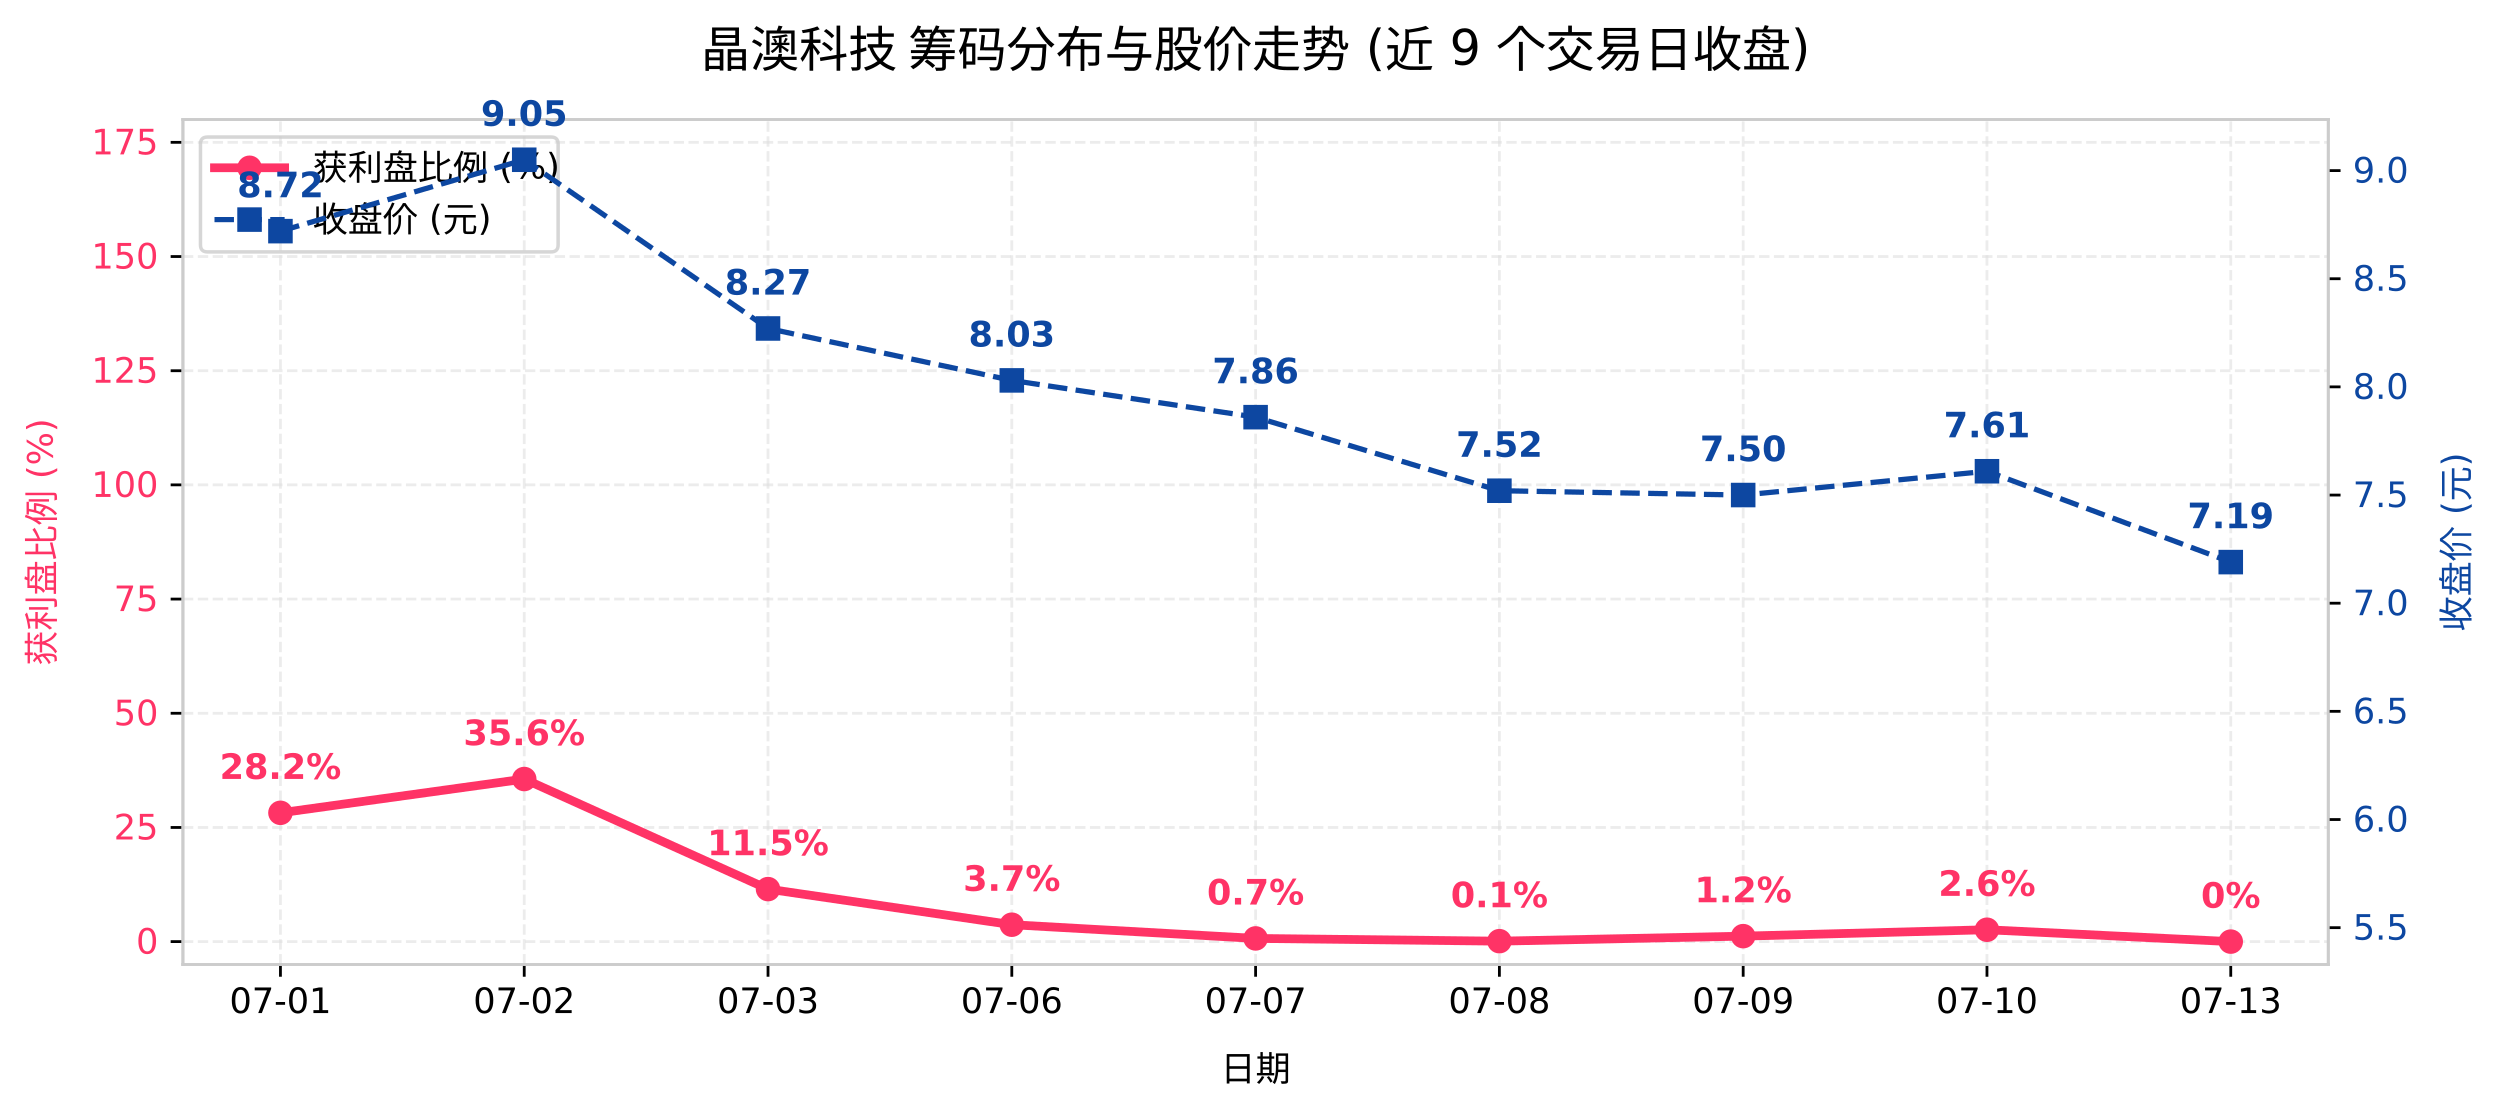
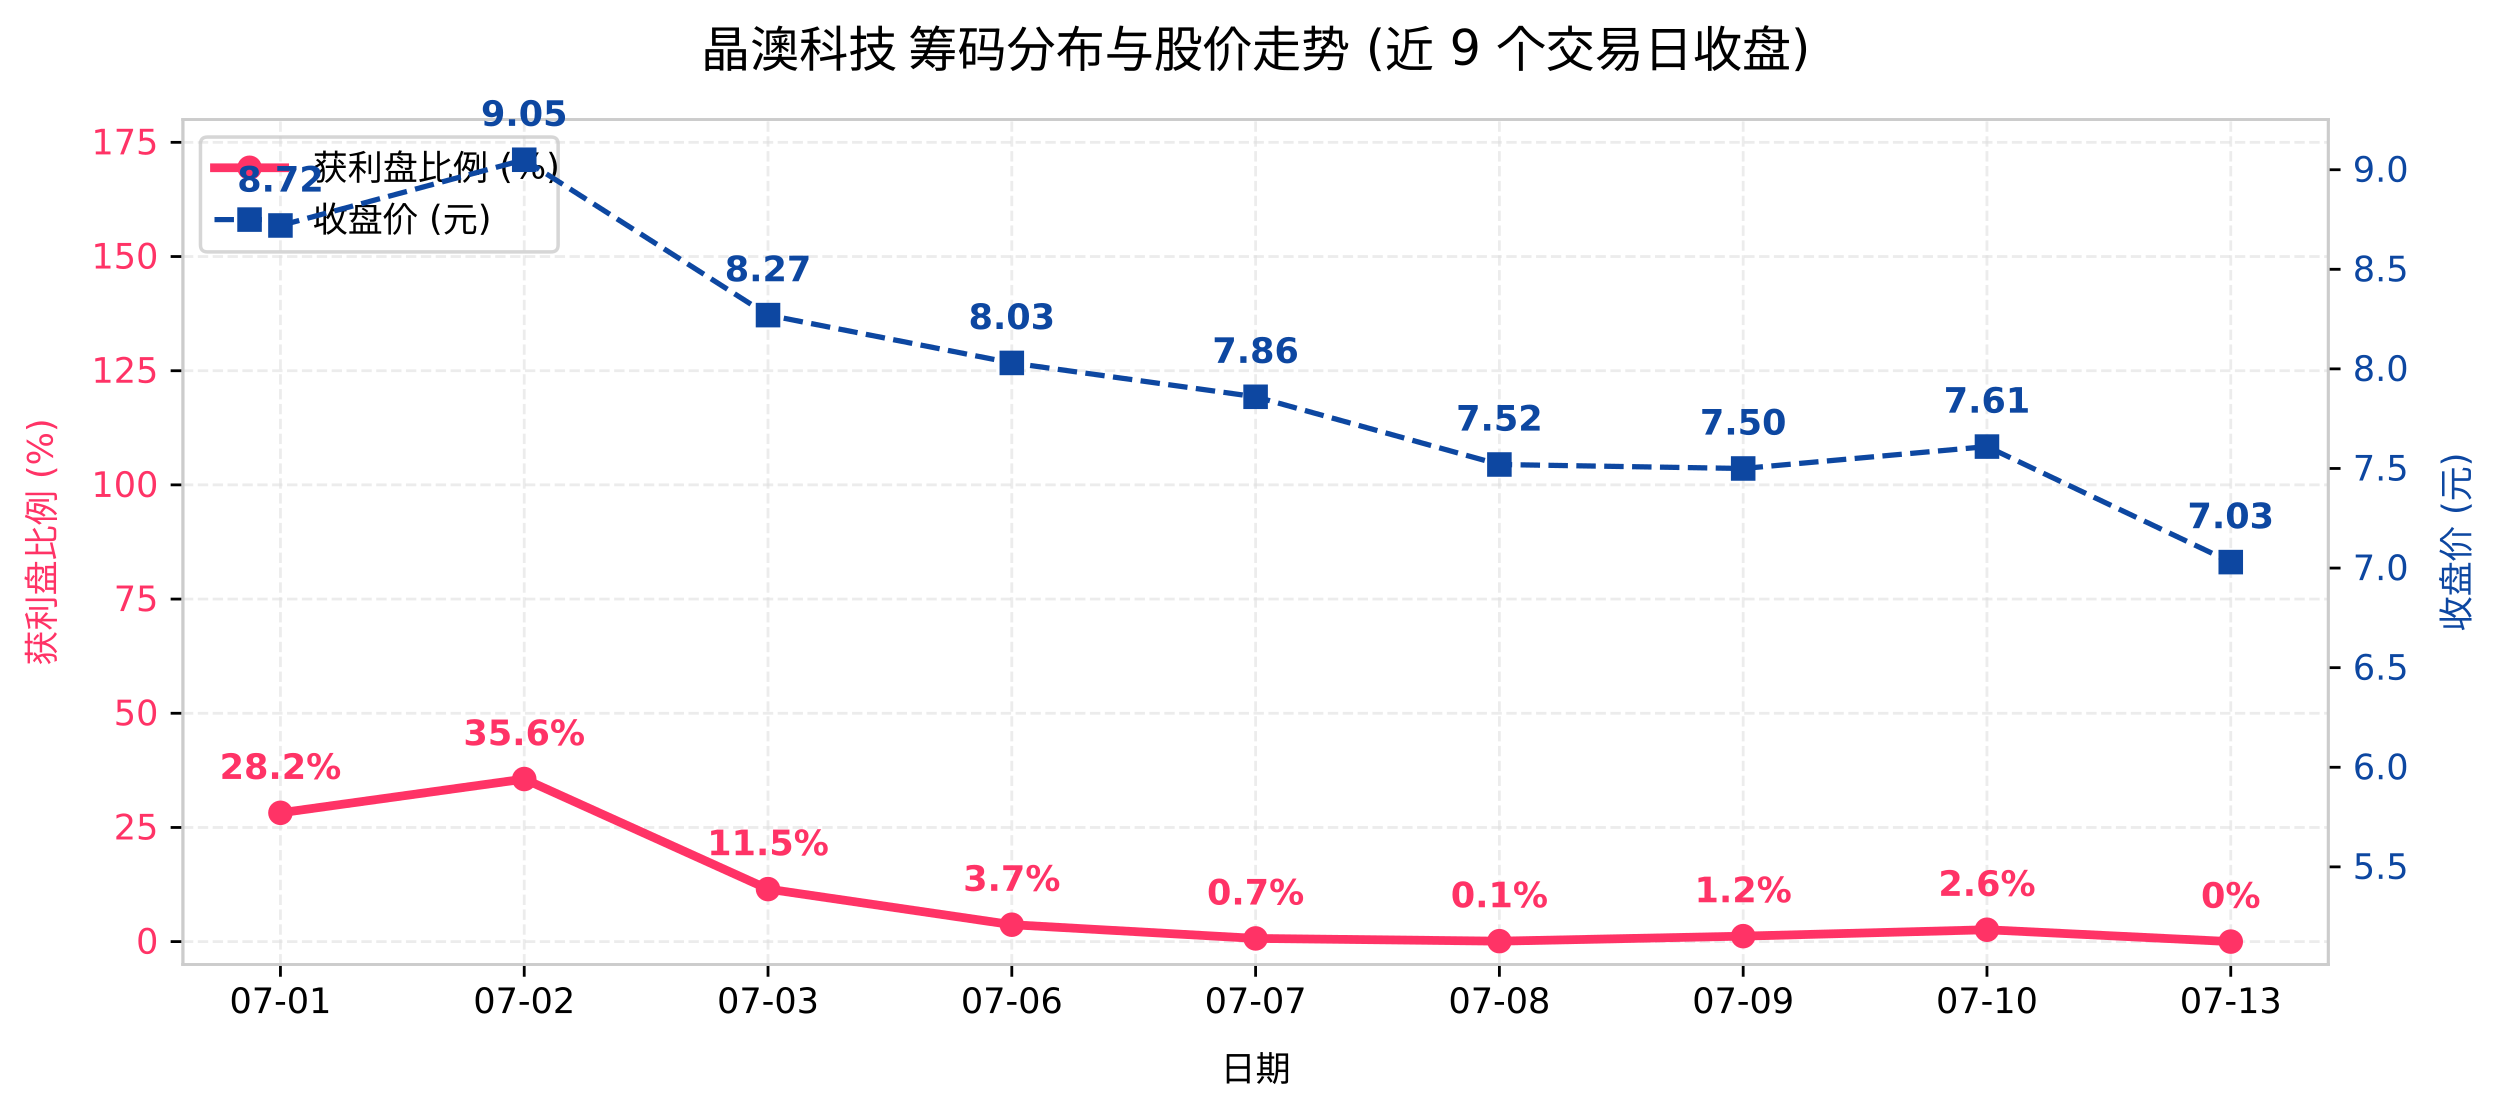
<svg xmlns="http://www.w3.org/2000/svg" xmlns:xlink="http://www.w3.org/1999/xlink" width="712.881pt" height="317.148pt" viewBox="0 0 712.881 317.148" version="1.1">
  <defs>
    <style type="text/css">*{stroke-linejoin: round; stroke-linecap: butt}</style>
  </defs>
  <g id="figure_1">
    <g id="patch_1">
      <path d="M 0 317.148  L 712.881 317.148  L 712.881 0  L 0 0  L 0 317.148  z " style="fill: none" />
    </g>
    <g id="axes_1">
      <g id="patch_2">
        <path d="M 52.163 275.017  L 663.913 275.017  L 663.913 34.08  L 52.163 34.08  L 52.163 275.017  z " style="fill: none" />
      </g>
      <g id="matplotlib.axis_1">
        <g id="xtick_1">
          <g id="line2d_1">
-             <path d="M 79.969 275.017  L 79.969 34.08  " clip-path="url(#p60a3bae5ec)" style="fill: none; stroke-dasharray: 2.96,1.28; stroke-dashoffset: 0; stroke: #e0e0e0; stroke-opacity: 0.6; stroke-width: 0.8" />
+             <path d="M 79.969 275.017  L 79.969 34.08  " clip-path="url(#p519c14001b)" style="fill: none; stroke-dasharray: 2.96,1.28; stroke-dashoffset: 0; stroke: #e0e0e0; stroke-opacity: 0.6; stroke-width: 0.8" />
          </g>
          <g id="line2d_2">
            <defs>
-               <path id="m62a0146747" d="M 0 0  L 0 3.5  " style="stroke: #000000; stroke-width: 0.8" />
+               <path id="mee6a65b086" d="M 0 0  L 0 3.5  " style="stroke: #000000; stroke-width: 0.8" />
            </defs>
            <g>
-               <use xlink:href="#m62a0146747" x="79.969" y="275.017" style="stroke: #000000; stroke-width: 0.8" />
+               <use xlink:href="#mee6a65b086" x="79.969" y="275.017" style="stroke: #000000; stroke-width: 0.8" />
            </g>
          </g>
          <g id="text_1">
            <text style="font: 10px 'WenQuanYi Zen Hei', 'DejaVu Sans', 'Arial', sans-serif; text-anchor: middle" x="79.969" y="288.873" transform="rotate(-0 79.96932 288.8728)">07-01</text>
          </g>
        </g>
        <g id="xtick_2">
          <g id="line2d_3">
-             <path d="M 149.486 275.017  L 149.486 34.08  " clip-path="url(#p60a3bae5ec)" style="fill: none; stroke-dasharray: 2.96,1.28; stroke-dashoffset: 0; stroke: #e0e0e0; stroke-opacity: 0.6; stroke-width: 0.8" />
+             <path d="M 149.486 275.017  L 149.486 34.08  " clip-path="url(#p519c14001b)" style="fill: none; stroke-dasharray: 2.96,1.28; stroke-dashoffset: 0; stroke: #e0e0e0; stroke-opacity: 0.6; stroke-width: 0.8" />
          </g>
          <g id="line2d_4">
            <g>
-               <use xlink:href="#m62a0146747" x="149.486" y="275.017" style="stroke: #000000; stroke-width: 0.8" />
+               <use xlink:href="#mee6a65b086" x="149.486" y="275.017" style="stroke: #000000; stroke-width: 0.8" />
            </g>
          </g>
          <g id="text_2">
            <text style="font: 10px 'WenQuanYi Zen Hei', 'DejaVu Sans', 'Arial', sans-serif; text-anchor: middle" x="149.486" y="288.873" transform="rotate(-0 149.4864 288.8728)">07-02</text>
          </g>
        </g>
        <g id="xtick_3">
          <g id="line2d_5">
-             <path d="M 219.003 275.017  L 219.003 34.08  " clip-path="url(#p60a3bae5ec)" style="fill: none; stroke-dasharray: 2.96,1.28; stroke-dashoffset: 0; stroke: #e0e0e0; stroke-opacity: 0.6; stroke-width: 0.8" />
+             <path d="M 219.003 275.017  L 219.003 34.08  " clip-path="url(#p519c14001b)" style="fill: none; stroke-dasharray: 2.96,1.28; stroke-dashoffset: 0; stroke: #e0e0e0; stroke-opacity: 0.6; stroke-width: 0.8" />
          </g>
          <g id="line2d_6">
            <g>
-               <use xlink:href="#m62a0146747" x="219.003" y="275.017" style="stroke: #000000; stroke-width: 0.8" />
+               <use xlink:href="#mee6a65b086" x="219.003" y="275.017" style="stroke: #000000; stroke-width: 0.8" />
            </g>
          </g>
          <g id="text_3">
            <text style="font: 10px 'WenQuanYi Zen Hei', 'DejaVu Sans', 'Arial', sans-serif; text-anchor: middle" x="219.003" y="288.873" transform="rotate(-0 219.0034 288.8728)">07-03</text>
          </g>
        </g>
        <g id="xtick_4">
          <g id="line2d_7">
-             <path d="M 288.52 275.017  L 288.52 34.08  " clip-path="url(#p60a3bae5ec)" style="fill: none; stroke-dasharray: 2.96,1.28; stroke-dashoffset: 0; stroke: #e0e0e0; stroke-opacity: 0.6; stroke-width: 0.8" />
+             <path d="M 288.52 275.017  L 288.52 34.08  " clip-path="url(#p519c14001b)" style="fill: none; stroke-dasharray: 2.96,1.28; stroke-dashoffset: 0; stroke: #e0e0e0; stroke-opacity: 0.6; stroke-width: 0.8" />
          </g>
          <g id="line2d_8">
            <g>
-               <use xlink:href="#m62a0146747" x="288.52" y="275.017" style="stroke: #000000; stroke-width: 0.8" />
+               <use xlink:href="#mee6a65b086" x="288.52" y="275.017" style="stroke: #000000; stroke-width: 0.8" />
            </g>
          </g>
          <g id="text_4">
            <text style="font: 10px 'WenQuanYi Zen Hei', 'DejaVu Sans', 'Arial', sans-serif; text-anchor: middle" x="288.52" y="288.873" transform="rotate(-0 288.5205 288.8728)">07-06</text>
          </g>
        </g>
        <g id="xtick_5">
          <g id="line2d_9">
-             <path d="M 358.038 275.017  L 358.038 34.08  " clip-path="url(#p60a3bae5ec)" style="fill: none; stroke-dasharray: 2.96,1.28; stroke-dashoffset: 0; stroke: #e0e0e0; stroke-opacity: 0.6; stroke-width: 0.8" />
+             <path d="M 358.038 275.017  L 358.038 34.08  " clip-path="url(#p519c14001b)" style="fill: none; stroke-dasharray: 2.96,1.28; stroke-dashoffset: 0; stroke: #e0e0e0; stroke-opacity: 0.6; stroke-width: 0.8" />
          </g>
          <g id="line2d_10">
            <g>
-               <use xlink:href="#m62a0146747" x="358.038" y="275.017" style="stroke: #000000; stroke-width: 0.8" />
+               <use xlink:href="#mee6a65b086" x="358.038" y="275.017" style="stroke: #000000; stroke-width: 0.8" />
            </g>
          </g>
          <g id="text_5">
            <text style="font: 10px 'WenQuanYi Zen Hei', 'DejaVu Sans', 'Arial', sans-serif; text-anchor: middle" x="358.038" y="288.873" transform="rotate(-0 358.0375 288.8728)">07-07</text>
          </g>
        </g>
        <g id="xtick_6">
          <g id="line2d_11">
-             <path d="M 427.555 275.017  L 427.555 34.08  " clip-path="url(#p60a3bae5ec)" style="fill: none; stroke-dasharray: 2.96,1.28; stroke-dashoffset: 0; stroke: #e0e0e0; stroke-opacity: 0.6; stroke-width: 0.8" />
+             <path d="M 427.555 275.017  L 427.555 34.08  " clip-path="url(#p519c14001b)" style="fill: none; stroke-dasharray: 2.96,1.28; stroke-dashoffset: 0; stroke: #e0e0e0; stroke-opacity: 0.6; stroke-width: 0.8" />
          </g>
          <g id="line2d_12">
            <g>
-               <use xlink:href="#m62a0146747" x="427.555" y="275.017" style="stroke: #000000; stroke-width: 0.8" />
+               <use xlink:href="#mee6a65b086" x="427.555" y="275.017" style="stroke: #000000; stroke-width: 0.8" />
            </g>
          </g>
          <g id="text_6">
            <text style="font: 10px 'WenQuanYi Zen Hei', 'DejaVu Sans', 'Arial', sans-serif; text-anchor: middle" x="427.555" y="288.873" transform="rotate(-0 427.5545 288.8728)">07-08</text>
          </g>
        </g>
        <g id="xtick_7">
          <g id="line2d_13">
-             <path d="M 497.072 275.017  L 497.072 34.08  " clip-path="url(#p60a3bae5ec)" style="fill: none; stroke-dasharray: 2.96,1.28; stroke-dashoffset: 0; stroke: #e0e0e0; stroke-opacity: 0.6; stroke-width: 0.8" />
+             <path d="M 497.072 275.017  L 497.072 34.08  " clip-path="url(#p519c14001b)" style="fill: none; stroke-dasharray: 2.96,1.28; stroke-dashoffset: 0; stroke: #e0e0e0; stroke-opacity: 0.6; stroke-width: 0.8" />
          </g>
          <g id="line2d_14">
            <g>
-               <use xlink:href="#m62a0146747" x="497.072" y="275.017" style="stroke: #000000; stroke-width: 0.8" />
+               <use xlink:href="#mee6a65b086" x="497.072" y="275.017" style="stroke: #000000; stroke-width: 0.8" />
            </g>
          </g>
          <g id="text_7">
            <text style="font: 10px 'WenQuanYi Zen Hei', 'DejaVu Sans', 'Arial', sans-serif; text-anchor: middle" x="497.072" y="288.873" transform="rotate(-0 497.0716 288.8728)">07-09</text>
          </g>
        </g>
        <g id="xtick_8">
          <g id="line2d_15">
-             <path d="M 566.589 275.017  L 566.589 34.08  " clip-path="url(#p60a3bae5ec)" style="fill: none; stroke-dasharray: 2.96,1.28; stroke-dashoffset: 0; stroke: #e0e0e0; stroke-opacity: 0.6; stroke-width: 0.8" />
+             <path d="M 566.589 275.017  L 566.589 34.08  " clip-path="url(#p519c14001b)" style="fill: none; stroke-dasharray: 2.96,1.28; stroke-dashoffset: 0; stroke: #e0e0e0; stroke-opacity: 0.6; stroke-width: 0.8" />
          </g>
          <g id="line2d_16">
            <g>
-               <use xlink:href="#m62a0146747" x="566.589" y="275.017" style="stroke: #000000; stroke-width: 0.8" />
+               <use xlink:href="#mee6a65b086" x="566.589" y="275.017" style="stroke: #000000; stroke-width: 0.8" />
            </g>
          </g>
          <g id="text_8">
            <text style="font: 10px 'WenQuanYi Zen Hei', 'DejaVu Sans', 'Arial', sans-serif; text-anchor: middle" x="566.589" y="288.873" transform="rotate(-0 566.5886 288.8728)">07-10</text>
          </g>
        </g>
        <g id="xtick_9">
          <g id="line2d_17">
-             <path d="M 636.106 275.017  L 636.106 34.08  " clip-path="url(#p60a3bae5ec)" style="fill: none; stroke-dasharray: 2.96,1.28; stroke-dashoffset: 0; stroke: #e0e0e0; stroke-opacity: 0.6; stroke-width: 0.8" />
+             <path d="M 636.106 275.017  L 636.106 34.08  " clip-path="url(#p519c14001b)" style="fill: none; stroke-dasharray: 2.96,1.28; stroke-dashoffset: 0; stroke: #e0e0e0; stroke-opacity: 0.6; stroke-width: 0.8" />
          </g>
          <g id="line2d_18">
            <g>
-               <use xlink:href="#m62a0146747" x="636.106" y="275.017" style="stroke: #000000; stroke-width: 0.8" />
+               <use xlink:href="#mee6a65b086" x="636.106" y="275.017" style="stroke: #000000; stroke-width: 0.8" />
            </g>
          </g>
          <g id="text_9">
            <text style="font: 10px 'WenQuanYi Zen Hei', 'DejaVu Sans', 'Arial', sans-serif; text-anchor: middle" x="636.106" y="288.873" transform="rotate(-0 636.1057 288.8728)">07-13</text>
          </g>
        </g>
        <g id="text_10">
          <text style="font: 10px 'WenQuanYi Zen Hei', 'DejaVu Sans', 'Arial', sans-serif; text-anchor: middle" x="358.038" y="308.287" transform="rotate(-0 358.0375 308.2869)">日期</text>
        </g>
      </g>
      <g id="matplotlib.axis_2">
        <g id="ytick_1">
          <g id="line2d_19">
-             <path d="M 52.163 268.505  L 663.913 268.505  " clip-path="url(#p60a3bae5ec)" style="fill: none; stroke-dasharray: 2.96,1.28; stroke-dashoffset: 0; stroke: #e0e0e0; stroke-opacity: 0.6; stroke-width: 0.8" />
+             <path d="M 52.163 268.505  L 663.913 268.505  " clip-path="url(#p519c14001b)" style="fill: none; stroke-dasharray: 2.96,1.28; stroke-dashoffset: 0; stroke: #e0e0e0; stroke-opacity: 0.6; stroke-width: 0.8" />
          </g>
          <g id="line2d_20">
            <defs>
-               <path id="m79e42f1ea4" d="M 0 0  L -3.5 0  " style="stroke: #000000; stroke-width: 0.8" />
+               <path id="m8b06fd3ff3" d="M 0 0  L -3.5 0  " style="stroke: #000000; stroke-width: 0.8" />
            </defs>
            <g>
-               <use xlink:href="#m79e42f1ea4" x="52.163" y="268.505" style="stroke: #000000; stroke-width: 0.8" />
+               <use xlink:href="#m8b06fd3ff3" x="52.163" y="268.505" style="stroke: #000000; stroke-width: 0.8" />
            </g>
          </g>
          <g id="text_11">
            <text style="fill: #ff3366; font: 10px 'WenQuanYi Zen Hei', 'DejaVu Sans', 'Arial', sans-serif; text-anchor: end" x="45.163" y="271.933" transform="rotate(-0 45.1625 271.9329)">0</text>
          </g>
        </g>
        <g id="ytick_2">
          <g id="line2d_21">
-             <path d="M 52.163 235.946  L 663.913 235.946  " clip-path="url(#p60a3bae5ec)" style="fill: none; stroke-dasharray: 2.96,1.28; stroke-dashoffset: 0; stroke: #e0e0e0; stroke-opacity: 0.6; stroke-width: 0.8" />
+             <path d="M 52.163 235.946  L 663.913 235.946  " clip-path="url(#p519c14001b)" style="fill: none; stroke-dasharray: 2.96,1.28; stroke-dashoffset: 0; stroke: #e0e0e0; stroke-opacity: 0.6; stroke-width: 0.8" />
          </g>
          <g id="line2d_22">
            <g>
-               <use xlink:href="#m79e42f1ea4" x="52.163" y="235.946" style="stroke: #000000; stroke-width: 0.8" />
+               <use xlink:href="#m8b06fd3ff3" x="52.163" y="235.946" style="stroke: #000000; stroke-width: 0.8" />
            </g>
          </g>
          <g id="text_12">
            <text style="fill: #ff3366; font: 10px 'WenQuanYi Zen Hei', 'DejaVu Sans', 'Arial', sans-serif; text-anchor: end" x="45.163" y="239.374" transform="rotate(-0 45.1625 239.3739)">25</text>
          </g>
        </g>
        <g id="ytick_3">
          <g id="line2d_23">
-             <path d="M 52.163 203.387  L 663.913 203.387  " clip-path="url(#p60a3bae5ec)" style="fill: none; stroke-dasharray: 2.96,1.28; stroke-dashoffset: 0; stroke: #e0e0e0; stroke-opacity: 0.6; stroke-width: 0.8" />
+             <path d="M 52.163 203.387  L 663.913 203.387  " clip-path="url(#p519c14001b)" style="fill: none; stroke-dasharray: 2.96,1.28; stroke-dashoffset: 0; stroke: #e0e0e0; stroke-opacity: 0.6; stroke-width: 0.8" />
          </g>
          <g id="line2d_24">
            <g>
-               <use xlink:href="#m79e42f1ea4" x="52.163" y="203.387" style="stroke: #000000; stroke-width: 0.8" />
+               <use xlink:href="#m8b06fd3ff3" x="52.163" y="203.387" style="stroke: #000000; stroke-width: 0.8" />
            </g>
          </g>
          <g id="text_13">
            <text style="fill: #ff3366; font: 10px 'WenQuanYi Zen Hei', 'DejaVu Sans', 'Arial', sans-serif; text-anchor: end" x="45.163" y="206.815" transform="rotate(-0 45.1625 206.815)">50</text>
          </g>
        </g>
        <g id="ytick_4">
          <g id="line2d_25">
-             <path d="M 52.163 170.828  L 663.913 170.828  " clip-path="url(#p60a3bae5ec)" style="fill: none; stroke-dasharray: 2.96,1.28; stroke-dashoffset: 0; stroke: #e0e0e0; stroke-opacity: 0.6; stroke-width: 0.8" />
+             <path d="M 52.163 170.828  L 663.913 170.828  " clip-path="url(#p519c14001b)" style="fill: none; stroke-dasharray: 2.96,1.28; stroke-dashoffset: 0; stroke: #e0e0e0; stroke-opacity: 0.6; stroke-width: 0.8" />
          </g>
          <g id="line2d_26">
            <g>
-               <use xlink:href="#m79e42f1ea4" x="52.163" y="170.828" style="stroke: #000000; stroke-width: 0.8" />
+               <use xlink:href="#m8b06fd3ff3" x="52.163" y="170.828" style="stroke: #000000; stroke-width: 0.8" />
            </g>
          </g>
          <g id="text_14">
            <text style="fill: #ff3366; font: 10px 'WenQuanYi Zen Hei', 'DejaVu Sans', 'Arial', sans-serif; text-anchor: end" x="45.163" y="174.256" transform="rotate(-0 45.1625 174.256)">75</text>
          </g>
        </g>
        <g id="ytick_5">
          <g id="line2d_27">
-             <path d="M 52.163 138.269  L 663.913 138.269  " clip-path="url(#p60a3bae5ec)" style="fill: none; stroke-dasharray: 2.96,1.28; stroke-dashoffset: 0; stroke: #e0e0e0; stroke-opacity: 0.6; stroke-width: 0.8" />
+             <path d="M 52.163 138.269  L 663.913 138.269  " clip-path="url(#p519c14001b)" style="fill: none; stroke-dasharray: 2.96,1.28; stroke-dashoffset: 0; stroke: #e0e0e0; stroke-opacity: 0.6; stroke-width: 0.8" />
          </g>
          <g id="line2d_28">
            <g>
-               <use xlink:href="#m79e42f1ea4" x="52.163" y="138.269" style="stroke: #000000; stroke-width: 0.8" />
+               <use xlink:href="#m8b06fd3ff3" x="52.163" y="138.269" style="stroke: #000000; stroke-width: 0.8" />
            </g>
          </g>
          <g id="text_15">
            <text style="fill: #ff3366; font: 10px 'WenQuanYi Zen Hei', 'DejaVu Sans', 'Arial', sans-serif; text-anchor: end" x="45.163" y="141.697" transform="rotate(-0 45.1625 141.6971)">100</text>
          </g>
        </g>
        <g id="ytick_6">
          <g id="line2d_29">
-             <path d="M 52.163 105.71  L 663.913 105.71  " clip-path="url(#p60a3bae5ec)" style="fill: none; stroke-dasharray: 2.96,1.28; stroke-dashoffset: 0; stroke: #e0e0e0; stroke-opacity: 0.6; stroke-width: 0.8" />
+             <path d="M 52.163 105.71  L 663.913 105.71  " clip-path="url(#p519c14001b)" style="fill: none; stroke-dasharray: 2.96,1.28; stroke-dashoffset: 0; stroke: #e0e0e0; stroke-opacity: 0.6; stroke-width: 0.8" />
          </g>
          <g id="line2d_30">
            <g>
-               <use xlink:href="#m79e42f1ea4" x="52.163" y="105.71" style="stroke: #000000; stroke-width: 0.8" />
+               <use xlink:href="#m8b06fd3ff3" x="52.163" y="105.71" style="stroke: #000000; stroke-width: 0.8" />
            </g>
          </g>
          <g id="text_16">
            <text style="fill: #ff3366; font: 10px 'WenQuanYi Zen Hei', 'DejaVu Sans', 'Arial', sans-serif; text-anchor: end" x="45.163" y="109.138" transform="rotate(-0 45.1625 109.1381)">125</text>
          </g>
        </g>
        <g id="ytick_7">
          <g id="line2d_31">
-             <path d="M 52.163 73.151  L 663.913 73.151  " clip-path="url(#p60a3bae5ec)" style="fill: none; stroke-dasharray: 2.96,1.28; stroke-dashoffset: 0; stroke: #e0e0e0; stroke-opacity: 0.6; stroke-width: 0.8" />
+             <path d="M 52.163 73.151  L 663.913 73.151  " clip-path="url(#p519c14001b)" style="fill: none; stroke-dasharray: 2.96,1.28; stroke-dashoffset: 0; stroke: #e0e0e0; stroke-opacity: 0.6; stroke-width: 0.8" />
          </g>
          <g id="line2d_32">
            <g>
-               <use xlink:href="#m79e42f1ea4" x="52.163" y="73.151" style="stroke: #000000; stroke-width: 0.8" />
+               <use xlink:href="#m8b06fd3ff3" x="52.163" y="73.151" style="stroke: #000000; stroke-width: 0.8" />
            </g>
          </g>
          <g id="text_17">
            <text style="fill: #ff3366; font: 10px 'WenQuanYi Zen Hei', 'DejaVu Sans', 'Arial', sans-serif; text-anchor: end" x="45.163" y="76.579" transform="rotate(-0 45.1625 76.57918)">150</text>
          </g>
        </g>
        <g id="ytick_8">
          <g id="line2d_33">
-             <path d="M 52.163 40.592  L 663.913 40.592  " clip-path="url(#p60a3bae5ec)" style="fill: none; stroke-dasharray: 2.96,1.28; stroke-dashoffset: 0; stroke: #e0e0e0; stroke-opacity: 0.6; stroke-width: 0.8" />
+             <path d="M 52.163 40.592  L 663.913 40.592  " clip-path="url(#p519c14001b)" style="fill: none; stroke-dasharray: 2.96,1.28; stroke-dashoffset: 0; stroke: #e0e0e0; stroke-opacity: 0.6; stroke-width: 0.8" />
          </g>
          <g id="line2d_34">
            <g>
-               <use xlink:href="#m79e42f1ea4" x="52.163" y="40.592" style="stroke: #000000; stroke-width: 0.8" />
+               <use xlink:href="#m8b06fd3ff3" x="52.163" y="40.592" style="stroke: #000000; stroke-width: 0.8" />
            </g>
          </g>
          <g id="text_18">
            <text style="fill: #ff3366; font: 10px 'WenQuanYi Zen Hei', 'DejaVu Sans', 'Arial', sans-serif; text-anchor: end" x="45.163" y="44.02" transform="rotate(-0 45.1625 44.02023)">175</text>
          </g>
        </g>
        <g id="text_19">
          <text style="fill: #ff3366; font: 10px 'WenQuanYi Zen Hei', 'DejaVu Sans', 'Arial', sans-serif; text-anchor: middle" x="15.463" y="154.548" transform="rotate(-90 15.4625 154.5484)">获利盘比例 (%)</text>
        </g>
      </g>
      <g id="line2d_35">
-         <path d="M 79.969 231.778  L 149.486 222.141  L 219.003 253.528  L 288.52 263.686  L 358.038 267.593  L 427.555 268.375  L 497.072 266.942  L 566.589 265.119  L 636.106 268.505  " clip-path="url(#p60a3bae5ec)" style="fill: none; stroke: #ff3366; stroke-width: 2.5; stroke-linecap: square" />
+         <path d="M 79.969 231.778  L 149.486 222.141  L 219.003 253.528  L 288.52 263.686  L 358.038 267.593  L 427.555 268.375  L 497.072 266.942  L 566.589 265.119  L 636.106 268.505  " clip-path="url(#p519c14001b)" style="fill: none; stroke: #ff3366; stroke-width: 2.5; stroke-linecap: square" />
        <defs>
-           <path id="m3d551d2fb3" d="M 0 3  C 0.796 3 1.559 2.684 2.121 2.121  C 2.684 1.559 3 0.796 3 0  C 3 -0.796 2.684 -1.559 2.121 -2.121  C 1.559 -2.684 0.796 -3 0 -3  C -0.796 -3 -1.559 -2.684 -2.121 -2.121  C -2.684 -1.559 -3 -0.796 -3 0  C -3 0.796 -2.684 1.559 -2.121 2.121  C -1.559 2.684 -0.796 3 0 3  z " style="stroke: #ff3366" />
+           <path id="m574e7ef3ef" d="M 0 3  C 0.796 3 1.559 2.684 2.121 2.121  C 2.684 1.559 3 0.796 3 0  C 3 -0.796 2.684 -1.559 2.121 -2.121  C 1.559 -2.684 0.796 -3 0 -3  C -0.796 -3 -1.559 -2.684 -2.121 -2.121  C -2.684 -1.559 -3 -0.796 -3 0  C -3 0.796 -2.684 1.559 -2.121 2.121  C -1.559 2.684 -0.796 3 0 3  z " style="stroke: #ff3366" />
        </defs>
-         <g clip-path="url(#p60a3bae5ec)">
-           <use xlink:href="#m3d551d2fb3" x="79.969" y="231.778" style="fill: #ff3366; stroke: #ff3366" />
-           <use xlink:href="#m3d551d2fb3" x="149.486" y="222.141" style="fill: #ff3366; stroke: #ff3366" />
-           <use xlink:href="#m3d551d2fb3" x="219.003" y="253.528" style="fill: #ff3366; stroke: #ff3366" />
-           <use xlink:href="#m3d551d2fb3" x="288.52" y="263.686" style="fill: #ff3366; stroke: #ff3366" />
-           <use xlink:href="#m3d551d2fb3" x="358.038" y="267.593" style="fill: #ff3366; stroke: #ff3366" />
-           <use xlink:href="#m3d551d2fb3" x="427.555" y="268.375" style="fill: #ff3366; stroke: #ff3366" />
-           <use xlink:href="#m3d551d2fb3" x="497.072" y="266.942" style="fill: #ff3366; stroke: #ff3366" />
-           <use xlink:href="#m3d551d2fb3" x="566.589" y="265.119" style="fill: #ff3366; stroke: #ff3366" />
-           <use xlink:href="#m3d551d2fb3" x="636.106" y="268.505" style="fill: #ff3366; stroke: #ff3366" />
+         <g clip-path="url(#p519c14001b)">
+           <use xlink:href="#m574e7ef3ef" x="79.969" y="231.778" style="fill: #ff3366; stroke: #ff3366" />
+           <use xlink:href="#m574e7ef3ef" x="149.486" y="222.141" style="fill: #ff3366; stroke: #ff3366" />
+           <use xlink:href="#m574e7ef3ef" x="219.003" y="253.528" style="fill: #ff3366; stroke: #ff3366" />
+           <use xlink:href="#m574e7ef3ef" x="288.52" y="263.686" style="fill: #ff3366; stroke: #ff3366" />
+           <use xlink:href="#m574e7ef3ef" x="358.038" y="267.593" style="fill: #ff3366; stroke: #ff3366" />
+           <use xlink:href="#m574e7ef3ef" x="427.555" y="268.375" style="fill: #ff3366; stroke: #ff3366" />
+           <use xlink:href="#m574e7ef3ef" x="497.072" y="266.942" style="fill: #ff3366; stroke: #ff3366" />
+           <use xlink:href="#m574e7ef3ef" x="566.589" y="265.119" style="fill: #ff3366; stroke: #ff3366" />
+           <use xlink:href="#m574e7ef3ef" x="636.106" y="268.505" style="fill: #ff3366; stroke: #ff3366" />
        </g>
      </g>
      <g id="patch_3">
        <path d="M 52.163 275.017  L 52.163 34.08  " style="fill: none; stroke: #cccccc; stroke-width: 0.8; stroke-linejoin: miter; stroke-linecap: square" />
      </g>
      <g id="patch_4">
        <path d="M 663.913 275.017  L 663.913 34.08  " style="fill: none; stroke: #cccccc; stroke-width: 0.8; stroke-linejoin: miter; stroke-linecap: square" />
      </g>
      <g id="patch_5">
        <path d="M 52.163 275.017  L 663.913 275.017  " style="fill: none; stroke: #cccccc; stroke-width: 0.8; stroke-linejoin: miter; stroke-linecap: square" />
      </g>
      <g id="patch_6">
        <path d="M 52.163 34.08  L 663.913 34.08  " style="fill: none; stroke: #cccccc; stroke-width: 0.8; stroke-linejoin: miter; stroke-linecap: square" />
      </g>
      <g id="text_20">
        <text style="fill: #ff3366; font: 700 10px 'WenQuanYi Zen Hei', 'DejaVu Sans', 'Arial', sans-serif; text-anchor: middle" x="79.969" y="222.117" transform="rotate(-0 79.96932 222.1173)">28.2%</text>
      </g>
      <g id="text_21">
        <text style="fill: #ff3366; font: 700 10px 'WenQuanYi Zen Hei', 'DejaVu Sans', 'Arial', sans-serif; text-anchor: middle" x="149.486" y="212.48" transform="rotate(-0 149.4864 212.4799)">35.6%</text>
      </g>
      <g id="text_22">
        <text style="fill: #ff3366; font: 700 10px 'WenQuanYi Zen Hei', 'DejaVu Sans', 'Arial', sans-serif; text-anchor: middle" x="219.003" y="243.867" transform="rotate(-0 219.0034 243.8667)">11.5%</text>
      </g>
      <g id="text_23">
        <text style="fill: #ff3366; font: 700 10px 'WenQuanYi Zen Hei', 'DejaVu Sans', 'Arial', sans-serif; text-anchor: middle" x="288.52" y="254.025" transform="rotate(-0 288.5205 254.0251)">3.7%</text>
      </g>
      <g id="text_24">
        <text style="fill: #ff3366; font: 700 10px 'WenQuanYi Zen Hei', 'DejaVu Sans', 'Arial', sans-serif; text-anchor: middle" x="358.038" y="257.932" transform="rotate(-0 358.0375 257.9322)">0.7%</text>
      </g>
      <g id="text_25">
        <text style="fill: #ff3366; font: 700 10px 'WenQuanYi Zen Hei', 'DejaVu Sans', 'Arial', sans-serif; text-anchor: middle" x="427.555" y="258.714" transform="rotate(-0 427.5545 258.7136)">0.1%</text>
      </g>
      <g id="text_26">
        <text style="fill: #ff3366; font: 700 10px 'WenQuanYi Zen Hei', 'DejaVu Sans', 'Arial', sans-serif; text-anchor: middle" x="497.072" y="257.281" transform="rotate(-0 497.0716 257.281)">1.2%</text>
      </g>
      <g id="text_27">
        <text style="fill: #ff3366; font: 700 10px 'WenQuanYi Zen Hei', 'DejaVu Sans', 'Arial', sans-serif; text-anchor: middle" x="566.589" y="255.458" transform="rotate(-0 566.5886 255.4577)">2.6%</text>
      </g>
      <g id="text_28">
        <text style="fill: #ff3366; font: 700 10px 'WenQuanYi Zen Hei', 'DejaVu Sans', 'Arial', sans-serif; text-anchor: middle" x="636.106" y="258.844" transform="rotate(-0 636.1057 258.8438)">0%</text>
      </g>
      <g id="legend_1">
        <g id="patch_7">
          <path d="M 59.163 71.829  L 157.15 71.829  Q 159.15 71.829 159.15 69.829  L 159.15 41.08  Q 159.15 39.08 157.15 39.08  L 59.163 39.08  Q 57.163 39.08 57.163 41.08  L 57.163 69.829  Q 57.163 71.829 59.163 71.829  L 59.163 71.829  z " style="fill: none; opacity: 0.8; stroke: #cccccc; stroke-linejoin: miter" />
        </g>
        <g id="line2d_36">
          <path d="M 61.163 47.843  L 71.162 47.843  L 81.162 47.843  " style="fill: none; stroke: #ff3366; stroke-width: 2.5; stroke-linecap: square" />
          <g>
-             <use xlink:href="#m3d551d2fb3" x="71.162" y="47.843" style="fill: #ff3366; stroke: #ff3366" />
+             <use xlink:href="#m574e7ef3ef" x="71.162" y="47.843" style="fill: #ff3366; stroke: #ff3366" />
          </g>
        </g>
        <g id="text_29">
          <text style="font: 10px 'WenQuanYi Zen Hei', 'DejaVu Sans', 'Arial', sans-serif; text-anchor: start" x="89.162" y="51.343" transform="rotate(-0 89.1625 51.34281)">获利盘比例 (%)</text>
        </g>
        <g id="line2d_37">
          <path d="M 61.163 62.619  L 71.162 62.619  L 81.162 62.619  " style="fill: none; stroke-dasharray: 5.55,2.4; stroke-dashoffset: 0; stroke: #0d47a1; stroke-width: 1.5" />
          <defs>
-             <path id="meebd49cdbb" d="M -3 3  L 3 3  L 3 -3  L -3 -3  z " style="stroke: #0d47a1; stroke-linejoin: miter" />
+             <path id="m5803cbd54a" d="M -3 3  L 3 3  L 3 -3  L -3 -3  z " style="stroke: #0d47a1; stroke-linejoin: miter" />
          </defs>
          <g>
-             <use xlink:href="#meebd49cdbb" x="71.162" y="62.619" style="fill: #0d47a1; stroke: #0d47a1; stroke-linejoin: miter" />
+             <use xlink:href="#m5803cbd54a" x="71.162" y="62.619" style="fill: #0d47a1; stroke: #0d47a1; stroke-linejoin: miter" />
          </g>
        </g>
        <g id="text_30">
          <text style="font: 10px 'WenQuanYi Zen Hei', 'DejaVu Sans', 'Arial', sans-serif; text-anchor: start" x="89.162" y="66.119" transform="rotate(-0 89.1625 66.11938)">收盘价 (元)</text>
        </g>
      </g>
    </g>
    <g id="axes_2">
      <g id="matplotlib.axis_3">
        <g id="ytick_9">
          <g id="line2d_38">
            <defs>
-               <path id="m24db6c2661" d="M 0 0  L 3.5 0  " style="stroke: #000000; stroke-width: 0.8" />
+               <path id="m58b543273e" d="M 0 0  L 3.5 0  " style="stroke: #000000; stroke-width: 0.8" />
            </defs>
            <g>
-               <use xlink:href="#m24db6c2661" x="663.913" y="264.53" style="stroke: #000000; stroke-width: 0.8" />
+               <use xlink:href="#m58b543273e" x="663.913" y="247.186" style="stroke: #000000; stroke-width: 0.8" />
            </g>
          </g>
          <g id="text_31">
-             <text style="fill: #0d47a1; font: 10px 'WenQuanYi Zen Hei', 'DejaVu Sans', 'Arial', sans-serif; text-anchor: start" x="670.913" y="267.958" transform="rotate(-0 670.9125 267.9585)">5.5</text>
+             <text style="fill: #0d47a1; font: 10px 'WenQuanYi Zen Hei', 'DejaVu Sans', 'Arial', sans-serif; text-anchor: start" x="670.913" y="250.614" transform="rotate(-0 670.9125 250.6138)">5.5</text>
          </g>
        </g>
        <g id="ytick_10">
          <g id="line2d_39">
            <g>
-               <use xlink:href="#m24db6c2661" x="663.913" y="233.689" style="stroke: #000000; stroke-width: 0.8" />
+               <use xlink:href="#m58b543273e" x="663.913" y="218.787" style="stroke: #000000; stroke-width: 0.8" />
            </g>
          </g>
          <g id="text_32">
-             <text style="fill: #0d47a1; font: 10px 'WenQuanYi Zen Hei', 'DejaVu Sans', 'Arial', sans-serif; text-anchor: start" x="670.913" y="237.117" transform="rotate(-0 670.9125 237.1167)">6.0</text>
+             <text style="fill: #0d47a1; font: 10px 'WenQuanYi Zen Hei', 'DejaVu Sans', 'Arial', sans-serif; text-anchor: start" x="670.913" y="222.215" transform="rotate(-0 670.9125 222.2149)">6.0</text>
          </g>
        </g>
        <g id="ytick_11">
          <g id="line2d_40">
            <g>
-               <use xlink:href="#m24db6c2661" x="663.913" y="202.847" style="stroke: #000000; stroke-width: 0.8" />
+               <use xlink:href="#m58b543273e" x="663.913" y="190.388" style="stroke: #000000; stroke-width: 0.8" />
            </g>
          </g>
          <g id="text_33">
-             <text style="fill: #0d47a1; font: 10px 'WenQuanYi Zen Hei', 'DejaVu Sans', 'Arial', sans-serif; text-anchor: start" x="670.913" y="206.275" transform="rotate(-0 670.9125 206.2748)">6.5</text>
+             <text style="fill: #0d47a1; font: 10px 'WenQuanYi Zen Hei', 'DejaVu Sans', 'Arial', sans-serif; text-anchor: start" x="670.913" y="193.816" transform="rotate(-0 670.9125 193.816)">6.5</text>
          </g>
        </g>
        <g id="ytick_12">
          <g id="line2d_41">
            <g>
-               <use xlink:href="#m24db6c2661" x="663.913" y="172.005" style="stroke: #000000; stroke-width: 0.8" />
+               <use xlink:href="#m58b543273e" x="663.913" y="161.989" style="stroke: #000000; stroke-width: 0.8" />
            </g>
          </g>
          <g id="text_34">
-             <text style="fill: #0d47a1; font: 10px 'WenQuanYi Zen Hei', 'DejaVu Sans', 'Arial', sans-serif; text-anchor: start" x="670.913" y="175.433" transform="rotate(-0 670.9125 175.433)">7.0</text>
+             <text style="fill: #0d47a1; font: 10px 'WenQuanYi Zen Hei', 'DejaVu Sans', 'Arial', sans-serif; text-anchor: start" x="670.913" y="165.417" transform="rotate(-0 670.9125 165.4171)">7.0</text>
          </g>
        </g>
        <g id="ytick_13">
          <g id="line2d_42">
            <g>
-               <use xlink:href="#m24db6c2661" x="663.913" y="141.163" style="stroke: #000000; stroke-width: 0.8" />
+               <use xlink:href="#m58b543273e" x="663.913" y="133.59" style="stroke: #000000; stroke-width: 0.8" />
            </g>
          </g>
          <g id="text_35">
-             <text style="fill: #0d47a1; font: 10px 'WenQuanYi Zen Hei', 'DejaVu Sans', 'Arial', sans-serif; text-anchor: start" x="670.913" y="144.591" transform="rotate(-0 670.9125 144.5912)">7.5</text>
+             <text style="fill: #0d47a1; font: 10px 'WenQuanYi Zen Hei', 'DejaVu Sans', 'Arial', sans-serif; text-anchor: start" x="670.913" y="137.018" transform="rotate(-0 670.9125 137.0182)">7.5</text>
          </g>
        </g>
        <g id="ytick_14">
          <g id="line2d_43">
            <g>
-               <use xlink:href="#m24db6c2661" x="663.913" y="110.321" style="stroke: #000000; stroke-width: 0.8" />
+               <use xlink:href="#m58b543273e" x="663.913" y="105.191" style="stroke: #000000; stroke-width: 0.8" />
            </g>
          </g>
          <g id="text_36">
-             <text style="fill: #0d47a1; font: 10px 'WenQuanYi Zen Hei', 'DejaVu Sans', 'Arial', sans-serif; text-anchor: start" x="670.913" y="113.749" transform="rotate(-0 670.9125 113.7494)">8.0</text>
+             <text style="fill: #0d47a1; font: 10px 'WenQuanYi Zen Hei', 'DejaVu Sans', 'Arial', sans-serif; text-anchor: start" x="670.913" y="108.619" transform="rotate(-0 670.9125 108.6193)">8.0</text>
          </g>
        </g>
        <g id="ytick_15">
          <g id="line2d_44">
            <g>
-               <use xlink:href="#m24db6c2661" x="663.913" y="79.479" style="stroke: #000000; stroke-width: 0.8" />
+               <use xlink:href="#m58b543273e" x="663.913" y="76.792" style="stroke: #000000; stroke-width: 0.8" />
            </g>
          </g>
          <g id="text_37">
-             <text style="fill: #0d47a1; font: 10px 'WenQuanYi Zen Hei', 'DejaVu Sans', 'Arial', sans-serif; text-anchor: start" x="670.913" y="82.908" transform="rotate(-0 670.9125 82.90759)">8.5</text>
+             <text style="fill: #0d47a1; font: 10px 'WenQuanYi Zen Hei', 'DejaVu Sans', 'Arial', sans-serif; text-anchor: start" x="670.913" y="80.22" transform="rotate(-0 670.9125 80.22038)">8.5</text>
          </g>
        </g>
        <g id="ytick_16">
          <g id="line2d_45">
            <g>
-               <use xlink:href="#m24db6c2661" x="663.913" y="48.638" style="stroke: #000000; stroke-width: 0.8" />
+               <use xlink:href="#m58b543273e" x="663.913" y="48.393" style="stroke: #000000; stroke-width: 0.8" />
            </g>
          </g>
          <g id="text_38">
-             <text style="fill: #0d47a1; font: 10px 'WenQuanYi Zen Hei', 'DejaVu Sans', 'Arial', sans-serif; text-anchor: start" x="670.913" y="52.066" transform="rotate(-0 670.9125 52.06577)">9.0</text>
+             <text style="fill: #0d47a1; font: 10px 'WenQuanYi Zen Hei', 'DejaVu Sans', 'Arial', sans-serif; text-anchor: start" x="670.913" y="51.821" transform="rotate(-0 670.9125 51.82148)">9.0</text>
          </g>
        </g>
        <g id="text_39">
          <text style="fill: #0d47a1; font: 10px 'WenQuanYi Zen Hei', 'DejaVu Sans', 'Arial', sans-serif; text-anchor: middle" x="703.972" y="154.548" transform="rotate(-90 703.9719 154.5484)">收盘价 (元)</text>
        </g>
      </g>
      <g id="line2d_46">
-         <path d="M 79.969 65.909  L 149.486 45.553  L 219.003 93.667  L 288.52 108.471  L 358.038 118.957  L 427.555 139.929  L 497.072 141.163  L 566.589 134.378  L 636.106 160.285  " clip-path="url(#p60a3bae5ec)" style="fill: none; stroke-dasharray: 5.55,2.4; stroke-dashoffset: 0; stroke: #0d47a1; stroke-width: 1.5" />
-         <g clip-path="url(#p60a3bae5ec)">
-           <use xlink:href="#meebd49cdbb" x="79.969" y="65.909" style="fill: #0d47a1; stroke: #0d47a1; stroke-linejoin: miter" />
-           <use xlink:href="#meebd49cdbb" x="149.486" y="45.553" style="fill: #0d47a1; stroke: #0d47a1; stroke-linejoin: miter" />
-           <use xlink:href="#meebd49cdbb" x="219.003" y="93.667" style="fill: #0d47a1; stroke: #0d47a1; stroke-linejoin: miter" />
-           <use xlink:href="#meebd49cdbb" x="288.52" y="108.471" style="fill: #0d47a1; stroke: #0d47a1; stroke-linejoin: miter" />
-           <use xlink:href="#meebd49cdbb" x="358.038" y="118.957" style="fill: #0d47a1; stroke: #0d47a1; stroke-linejoin: miter" />
-           <use xlink:href="#meebd49cdbb" x="427.555" y="139.929" style="fill: #0d47a1; stroke: #0d47a1; stroke-linejoin: miter" />
-           <use xlink:href="#meebd49cdbb" x="497.072" y="141.163" style="fill: #0d47a1; stroke: #0d47a1; stroke-linejoin: miter" />
-           <use xlink:href="#meebd49cdbb" x="566.589" y="134.378" style="fill: #0d47a1; stroke: #0d47a1; stroke-linejoin: miter" />
-           <use xlink:href="#meebd49cdbb" x="636.106" y="160.285" style="fill: #0d47a1; stroke: #0d47a1; stroke-linejoin: miter" />
+         <path d="M 79.969 64.297  L 149.486 45.553  L 219.003 89.856  L 288.52 103.487  L 358.038 113.143  L 427.555 132.454  L 497.072 133.59  L 566.589 127.342  L 636.106 160.285  " clip-path="url(#p519c14001b)" style="fill: none; stroke-dasharray: 5.55,2.4; stroke-dashoffset: 0; stroke: #0d47a1; stroke-width: 1.5" />
+         <g clip-path="url(#p519c14001b)">
+           <use xlink:href="#m5803cbd54a" x="79.969" y="64.297" style="fill: #0d47a1; stroke: #0d47a1; stroke-linejoin: miter" />
+           <use xlink:href="#m5803cbd54a" x="149.486" y="45.553" style="fill: #0d47a1; stroke: #0d47a1; stroke-linejoin: miter" />
+           <use xlink:href="#m5803cbd54a" x="219.003" y="89.856" style="fill: #0d47a1; stroke: #0d47a1; stroke-linejoin: miter" />
+           <use xlink:href="#m5803cbd54a" x="288.52" y="103.487" style="fill: #0d47a1; stroke: #0d47a1; stroke-linejoin: miter" />
+           <use xlink:href="#m5803cbd54a" x="358.038" y="113.143" style="fill: #0d47a1; stroke: #0d47a1; stroke-linejoin: miter" />
+           <use xlink:href="#m5803cbd54a" x="427.555" y="132.454" style="fill: #0d47a1; stroke: #0d47a1; stroke-linejoin: miter" />
+           <use xlink:href="#m5803cbd54a" x="497.072" y="133.59" style="fill: #0d47a1; stroke: #0d47a1; stroke-linejoin: miter" />
+           <use xlink:href="#m5803cbd54a" x="566.589" y="127.342" style="fill: #0d47a1; stroke: #0d47a1; stroke-linejoin: miter" />
+           <use xlink:href="#m5803cbd54a" x="636.106" y="160.285" style="fill: #0d47a1; stroke: #0d47a1; stroke-linejoin: miter" />
        </g>
      </g>
      <g id="patch_8">
        <path d="M 52.163 275.017  L 52.163 34.08  " style="fill: none; stroke: #cccccc; stroke-width: 0.8; stroke-linejoin: miter; stroke-linecap: square" />
      </g>
      <g id="patch_9">
        <path d="M 663.913 275.017  L 663.913 34.08  " style="fill: none; stroke: #cccccc; stroke-width: 0.8; stroke-linejoin: miter; stroke-linecap: square" />
      </g>
      <g id="patch_10">
        <path d="M 52.163 275.017  L 663.913 275.017  " style="fill: none; stroke: #cccccc; stroke-width: 0.8; stroke-linejoin: miter; stroke-linecap: square" />
      </g>
      <g id="patch_11">
        <path d="M 52.163 34.08  L 663.913 34.08  " style="fill: none; stroke: #cccccc; stroke-width: 0.8; stroke-linejoin: miter; stroke-linecap: square" />
      </g>
      <g id="text_40">
-         <text style="fill: #0d47a1; font: 700 10px 'WenQuanYi Zen Hei', 'DejaVu Sans', 'Arial', sans-serif; text-anchor: middle" x="79.969" y="56.248" transform="rotate(-0 79.96932 56.24813)">8.72</text>
+         <text style="fill: #0d47a1; font: 700 10px 'WenQuanYi Zen Hei', 'DejaVu Sans', 'Arial', sans-serif; text-anchor: middle" x="79.969" y="54.636" transform="rotate(-0 79.96932 54.6358)">8.72</text>
      </g>
      <g id="text_41">
        <text style="fill: #0d47a1; font: 700 10px 'WenQuanYi Zen Hei', 'DejaVu Sans', 'Arial', sans-serif; text-anchor: middle" x="149.486" y="35.893" transform="rotate(-0 149.4864 35.89253)">9.05</text>
      </g>
      <g id="text_42">
-         <text style="fill: #0d47a1; font: 700 10px 'WenQuanYi Zen Hei', 'DejaVu Sans', 'Arial', sans-serif; text-anchor: middle" x="219.003" y="84.006" transform="rotate(-0 219.0034 84.00576)">8.27</text>
+         <text style="fill: #0d47a1; font: 700 10px 'WenQuanYi Zen Hei', 'DejaVu Sans', 'Arial', sans-serif; text-anchor: middle" x="219.003" y="80.195" transform="rotate(-0 219.0034 80.19481)">8.27</text>
      </g>
      <g id="text_43">
-         <text style="fill: #0d47a1; font: 700 10px 'WenQuanYi Zen Hei', 'DejaVu Sans', 'Arial', sans-serif; text-anchor: middle" x="288.52" y="98.81" transform="rotate(-0 288.5205 98.80983)">8.03</text>
+         <text style="fill: #0d47a1; font: 700 10px 'WenQuanYi Zen Hei', 'DejaVu Sans', 'Arial', sans-serif; text-anchor: middle" x="288.52" y="93.826" transform="rotate(-0 288.5205 93.82628)">8.03</text>
      </g>
      <g id="text_44">
-         <text style="fill: #0d47a1; font: 700 10px 'WenQuanYi Zen Hei', 'DejaVu Sans', 'Arial', sans-serif; text-anchor: middle" x="358.038" y="109.296" transform="rotate(-0 358.0375 109.296)">7.86</text>
+         <text style="fill: #0d47a1; font: 700 10px 'WenQuanYi Zen Hei', 'DejaVu Sans', 'Arial', sans-serif; text-anchor: middle" x="358.038" y="103.482" transform="rotate(-0 358.0375 103.4819)">7.86</text>
      </g>
      <g id="text_45">
-         <text style="fill: #0d47a1; font: 700 10px 'WenQuanYi Zen Hei', 'DejaVu Sans', 'Arial', sans-serif; text-anchor: middle" x="427.555" y="130.268" transform="rotate(-0 427.5545 130.2685)">7.52</text>
+         <text style="fill: #0d47a1; font: 700 10px 'WenQuanYi Zen Hei', 'DejaVu Sans', 'Arial', sans-serif; text-anchor: middle" x="427.555" y="122.793" transform="rotate(-0 427.5545 122.7932)">7.52</text>
      </g>
      <g id="text_46">
-         <text style="fill: #0d47a1; font: 700 10px 'WenQuanYi Zen Hei', 'DejaVu Sans', 'Arial', sans-serif; text-anchor: middle" x="497.072" y="131.502" transform="rotate(-0 497.0716 131.5022)">7.50</text>
+         <text style="fill: #0d47a1; font: 700 10px 'WenQuanYi Zen Hei', 'DejaVu Sans', 'Arial', sans-serif; text-anchor: middle" x="497.072" y="123.929" transform="rotate(-0 497.0716 123.9291)">7.50</text>
      </g>
      <g id="text_47">
-         <text style="fill: #0d47a1; font: 700 10px 'WenQuanYi Zen Hei', 'DejaVu Sans', 'Arial', sans-serif; text-anchor: middle" x="566.589" y="124.717" transform="rotate(-0 566.5886 124.717)">7.61</text>
+         <text style="fill: #0d47a1; font: 700 10px 'WenQuanYi Zen Hei', 'DejaVu Sans', 'Arial', sans-serif; text-anchor: middle" x="566.589" y="117.681" transform="rotate(-0 566.5886 117.6814)">7.61</text>
      </g>
      <g id="text_48">
-         <text style="fill: #0d47a1; font: 700 10px 'WenQuanYi Zen Hei', 'DejaVu Sans', 'Arial', sans-serif; text-anchor: middle" x="636.106" y="150.624" transform="rotate(-0 636.1057 150.6241)">7.19</text>
+         <text style="fill: #0d47a1; font: 700 10px 'WenQuanYi Zen Hei', 'DejaVu Sans', 'Arial', sans-serif; text-anchor: middle" x="636.106" y="150.624" transform="rotate(-0 636.1057 150.6241)">7.03</text>
      </g>
      <g id="text_49">
        <text style="font: 14px 'WenQuanYi Zen Hei', 'DejaVu Sans', 'Arial', sans-serif; text-anchor: middle" x="358.038" y="19.08" transform="rotate(-0 358.0375 19.08031)">晶澳科技 筹码分布与股价走势 (近 9 个交易日收盘)</text>
      </g>
    </g>
  </g>
  <defs>
-     <clipPath id="p60a3bae5ec">
+     <clipPath id="p519c14001b">
      <rect x="52.163" y="34.08" width="611.75" height="240.936" />
    </clipPath>
  </defs>
</svg>
